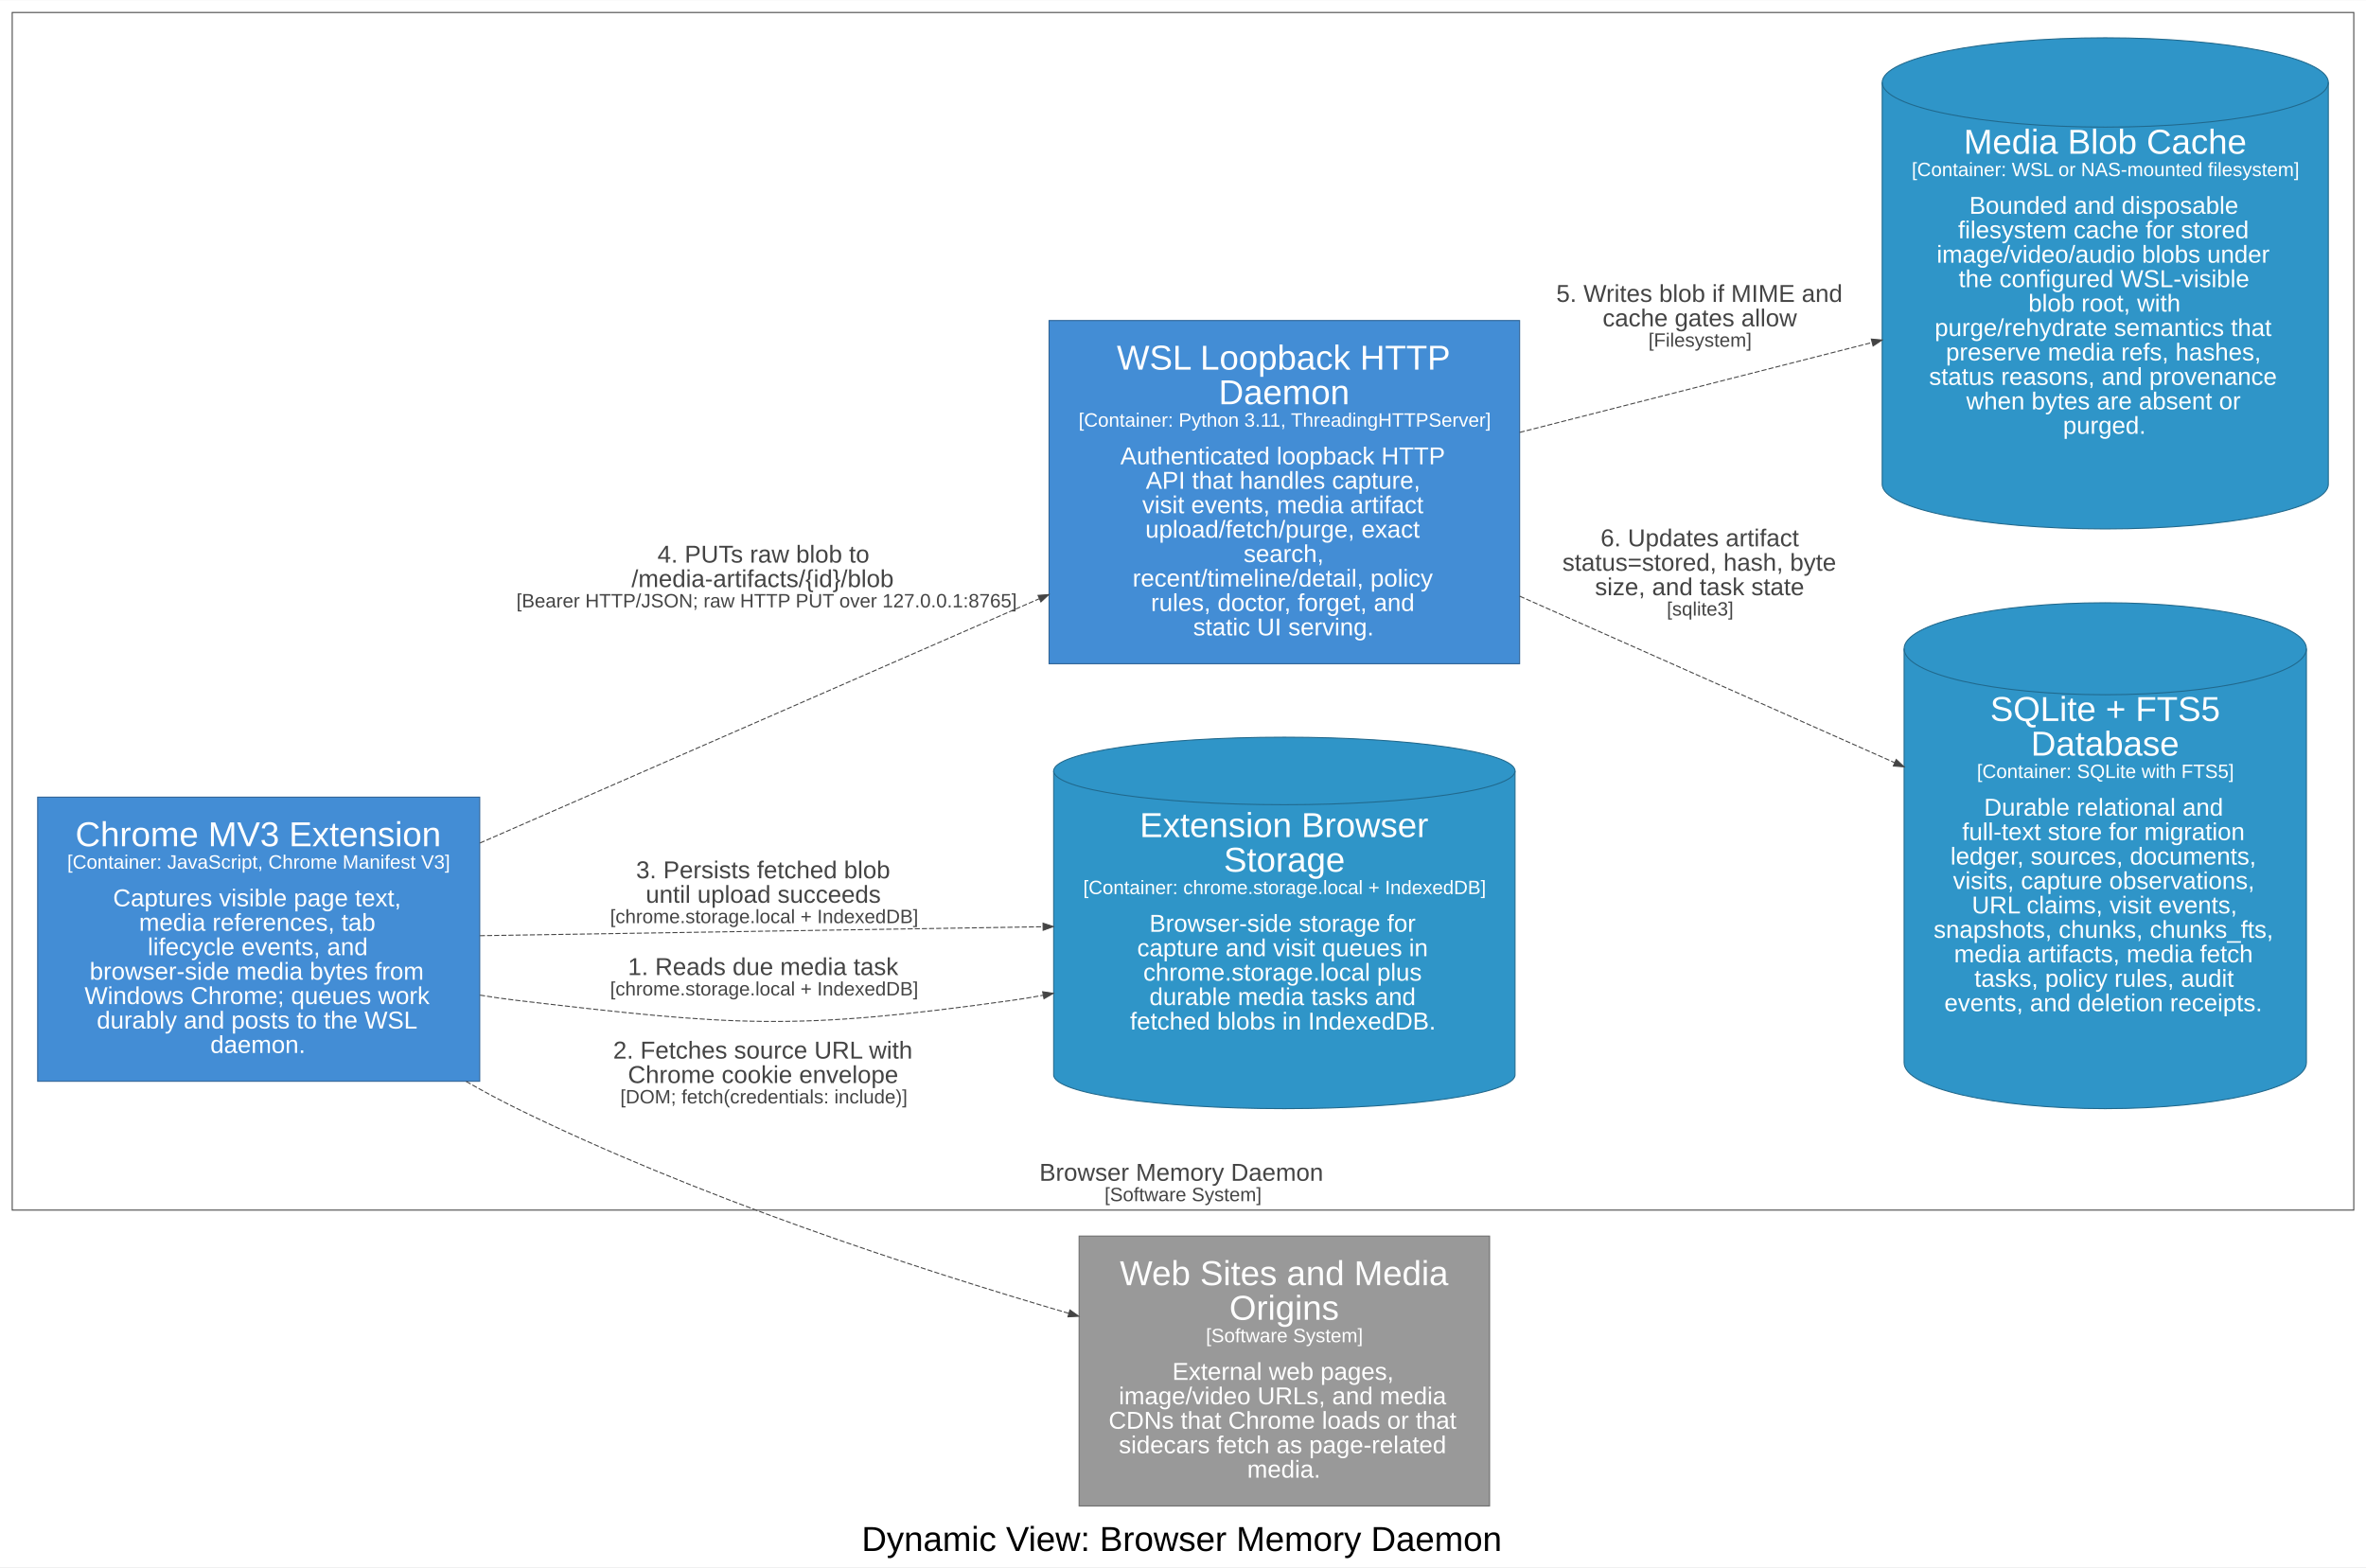
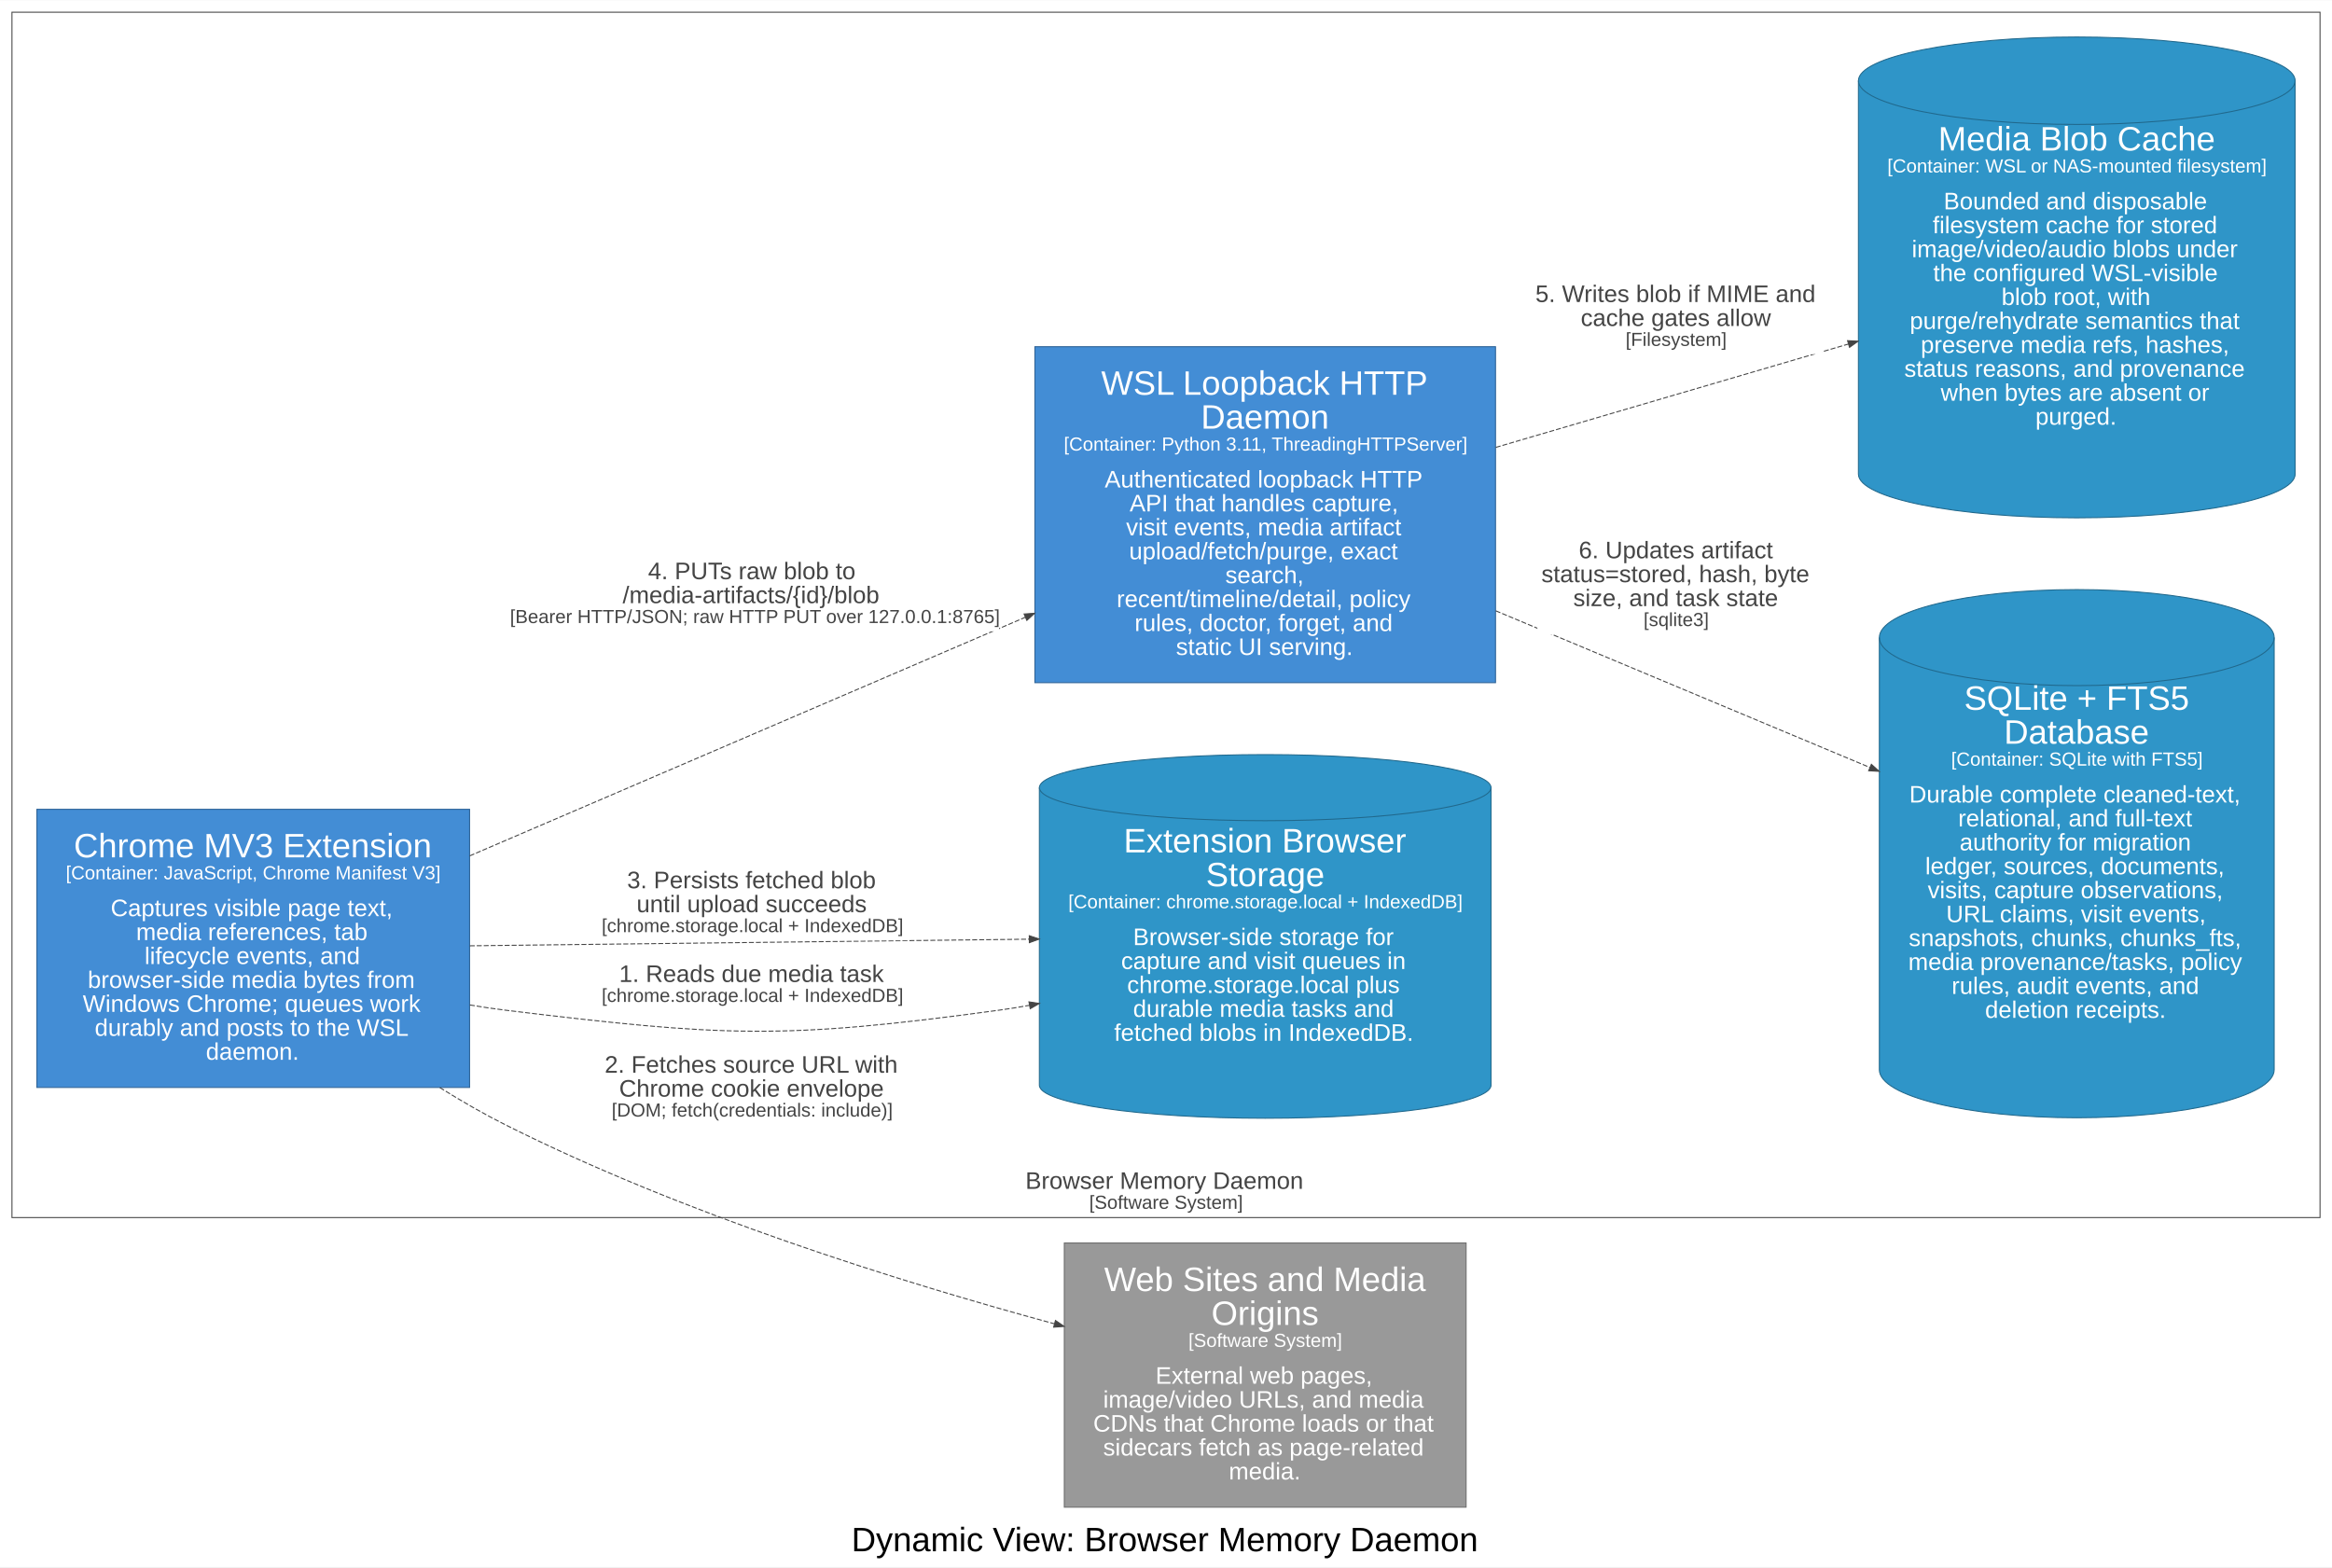
- <svg xmlns="http://www.w3.org/2000/svg" width="2323pt" height="1539pt" viewBox="0.00 0.00 2323.00 1538.50">
-   <g id="graph0" class="graph" transform="scale(1 1) rotate(0) translate(4 1534.5)">
-     <polygon fill="white" stroke="transparent" points="-4,4 -4,-1534.5 2319,-1534.5 2319,4 -4,4" />
-     <text text-anchor="start" x="842" y="-11.8" font-family="Arial" font-size="34.00">Dynamic View: Browser Memory Daemon</text>
+ <svg xmlns="http://www.w3.org/2000/svg" width="2339pt" height="1572pt" viewBox="0.00 0.00 2339.00 1571.50">
+   <g id="graph0" class="graph" transform="scale(1 1) rotate(0) translate(4 1567.5)">
+     <polygon fill="white" stroke="transparent" points="-4,4 -4,-1567.5 2335,-1567.5 2335,4 -4,4" />
+     <text text-anchor="start" x="850" y="-11.8" font-family="Arial" font-size="34.00">Dynamic View: Browser Memory Daemon</text>
    <g id="clust1" class="cluster">
-       <polygon fill="none" stroke="#444444" points="8,-346.5 8,-1522.5 2307,-1522.5 2307,-346.5 8,-346.5" />
-       <text text-anchor="start" x="1016.5" y="-375.3" font-family="Arial" font-size="24.00" fill="#444444">Browser Memory Daemon</text>
-       <text text-anchor="start" x="1080.5" y="-355.3" font-family="Arial" font-size="19.00" fill="#444444">[Software System]</text>
+       <polygon fill="none" stroke="#444444" points="8,-346.5 8,-1555.5 2323,-1555.5 2323,-346.5 8,-346.5" />
+       <text text-anchor="start" x="1024.5" y="-375.3" font-family="Arial" font-size="24.00" fill="#444444">Browser Memory Daemon</text>
+       <text text-anchor="start" x="1088.5" y="-355.3" font-family="Arial" font-size="19.00" fill="#444444">[Software System]</text>
    </g>
    <g id="13" class="node">
-       <path fill="#2f95c8" stroke="#20688c" d="M1483.5,-777.72C1483.5,-796.01 1381.98,-810.88 1257,-810.88 1132.02,-810.88 1030.5,-796.01 1030.5,-777.72 1030.5,-777.72 1030.5,-479.28 1030.5,-479.28 1030.5,-460.99 1132.02,-446.12 1257,-446.12 1381.98,-446.12 1483.5,-460.99 1483.5,-479.28 1483.5,-479.28 1483.5,-777.72 1483.5,-777.72" />
-       <path fill="none" stroke="#20688c" d="M1483.5,-777.72C1483.5,-759.42 1381.98,-744.56 1257,-744.56 1132.02,-744.56 1030.5,-759.42 1030.5,-777.72" />
-       <text text-anchor="start" x="1115" y="-712.8" font-family="Arial" font-size="34.00" fill="#ffffff">Extension Browser</text>
-       <text text-anchor="start" x="1197.5" y="-678.8" font-family="Arial" font-size="34.00" fill="#ffffff">Storage</text>
-       <text text-anchor="start" x="1059.5" y="-656.8" font-family="Arial" font-size="19.00" fill="#ffffff">[Container: chrome.storage.local + IndexedDB]</text>
-       <text text-anchor="start" x="1124.5" y="-619.8" font-family="Arial" font-size="24.00" fill="#ffffff">Browser-side storage for</text>
-       <text text-anchor="start" x="1112.5" y="-595.8" font-family="Arial" font-size="24.00" fill="#ffffff">capture and visit queues in</text>
-       <text text-anchor="start" x="1118.5" y="-571.8" font-family="Arial" font-size="24.00" fill="#ffffff">chrome.storage.local plus</text>
-       <text text-anchor="start" x="1124.5" y="-547.8" font-family="Arial" font-size="24.00" fill="#ffffff">durable media tasks and</text>
-       <text text-anchor="start" x="1105.5" y="-523.8" font-family="Arial" font-size="24.00" fill="#ffffff">fetched blobs in IndexedDB.</text>
+       <path fill="#2f95c8" stroke="#20688c" d="M1491.5,-777.72C1491.5,-796.01 1389.98,-810.88 1265,-810.88 1140.02,-810.88 1038.5,-796.01 1038.5,-777.72 1038.5,-777.72 1038.5,-479.28 1038.5,-479.28 1038.5,-460.99 1140.02,-446.12 1265,-446.12 1389.98,-446.12 1491.5,-460.99 1491.5,-479.28 1491.5,-479.28 1491.5,-777.72 1491.5,-777.72" />
+       <path fill="none" stroke="#20688c" d="M1491.5,-777.72C1491.5,-759.42 1389.98,-744.56 1265,-744.56 1140.02,-744.56 1038.5,-759.42 1038.5,-777.72" />
+       <text text-anchor="start" x="1123" y="-712.8" font-family="Arial" font-size="34.00" fill="#ffffff">Extension Browser</text>
+       <text text-anchor="start" x="1205.5" y="-678.8" font-family="Arial" font-size="34.00" fill="#ffffff">Storage</text>
+       <text text-anchor="start" x="1067.5" y="-656.8" font-family="Arial" font-size="19.00" fill="#ffffff">[Container: chrome.storage.local + IndexedDB]</text>
+       <text text-anchor="start" x="1132.5" y="-619.8" font-family="Arial" font-size="24.00" fill="#ffffff">Browser-side storage for</text>
+       <text text-anchor="start" x="1120.5" y="-595.8" font-family="Arial" font-size="24.00" fill="#ffffff">capture and visit queues in</text>
+       <text text-anchor="start" x="1126.5" y="-571.8" font-family="Arial" font-size="24.00" fill="#ffffff">chrome.storage.local plus</text>
+       <text text-anchor="start" x="1132.5" y="-547.8" font-family="Arial" font-size="24.00" fill="#ffffff">durable media tasks and</text>
+       <text text-anchor="start" x="1113.5" y="-523.8" font-family="Arial" font-size="24.00" fill="#ffffff">fetched blobs in IndexedDB.</text>
    </g>
    <g id="14" class="node">
-       <polygon fill="#438dd5" stroke="#2e6295" points="1488,-1220 1026,-1220 1026,-883 1488,-883 1488,-1220" />
-       <text text-anchor="start" x="1092.5" y="-1171.8" font-family="Arial" font-size="34.00" fill="#ffffff">WSL Loopback HTTP</text>
-       <text text-anchor="start" x="1192.5" y="-1137.8" font-family="Arial" font-size="34.00" fill="#ffffff">Daemon</text>
-       <text text-anchor="start" x="1055" y="-1115.8" font-family="Arial" font-size="19.00" fill="#ffffff">[Container: Python 3.11, ThreadingHTTPServer]</text>
-       <text text-anchor="start" x="1096" y="-1078.8" font-family="Arial" font-size="24.00" fill="#ffffff">Authenticated loopback HTTP</text>
-       <text text-anchor="start" x="1121" y="-1054.8" font-family="Arial" font-size="24.00" fill="#ffffff">API that handles capture,</text>
-       <text text-anchor="start" x="1117.5" y="-1030.8" font-family="Arial" font-size="24.00" fill="#ffffff">visit events, media artifact</text>
-       <text text-anchor="start" x="1120.5" y="-1006.8" font-family="Arial" font-size="24.00" fill="#ffffff">upload/fetch/purge, exact</text>
-       <text text-anchor="start" x="1217" y="-982.8" font-family="Arial" font-size="24.00" fill="#ffffff">search,</text>
-       <text text-anchor="start" x="1108" y="-958.8" font-family="Arial" font-size="24.00" fill="#ffffff">recent/timeline/detail, policy</text>
-       <text text-anchor="start" x="1126" y="-934.8" font-family="Arial" font-size="24.00" fill="#ffffff">rules, doctor, forget, and</text>
-       <text text-anchor="start" x="1167.5" y="-910.8" font-family="Arial" font-size="24.00" fill="#ffffff">static UI serving.</text>
+       <polygon fill="#438dd5" stroke="#2e6295" points="1496,-1220 1034,-1220 1034,-883 1496,-883 1496,-1220" />
+       <text text-anchor="start" x="1100.5" y="-1171.8" font-family="Arial" font-size="34.00" fill="#ffffff">WSL Loopback HTTP</text>
+       <text text-anchor="start" x="1200.5" y="-1137.8" font-family="Arial" font-size="34.00" fill="#ffffff">Daemon</text>
+       <text text-anchor="start" x="1063" y="-1115.8" font-family="Arial" font-size="19.00" fill="#ffffff">[Container: Python 3.11, ThreadingHTTPServer]</text>
+       <text text-anchor="start" x="1104" y="-1078.8" font-family="Arial" font-size="24.00" fill="#ffffff">Authenticated loopback HTTP</text>
+       <text text-anchor="start" x="1129" y="-1054.8" font-family="Arial" font-size="24.00" fill="#ffffff">API that handles capture,</text>
+       <text text-anchor="start" x="1125.5" y="-1030.8" font-family="Arial" font-size="24.00" fill="#ffffff">visit events, media artifact</text>
+       <text text-anchor="start" x="1128.5" y="-1006.8" font-family="Arial" font-size="24.00" fill="#ffffff">upload/fetch/purge, exact</text>
+       <text text-anchor="start" x="1225" y="-982.8" font-family="Arial" font-size="24.00" fill="#ffffff">search,</text>
+       <text text-anchor="start" x="1116" y="-958.8" font-family="Arial" font-size="24.00" fill="#ffffff">recent/timeline/detail, policy</text>
+       <text text-anchor="start" x="1134" y="-934.8" font-family="Arial" font-size="24.00" fill="#ffffff">rules, doctor, forget, and</text>
+       <text text-anchor="start" x="1175.5" y="-910.8" font-family="Arial" font-size="24.00" fill="#ffffff">static UI serving.</text>
    </g>
-     <g id="28" class="node">
-       <path fill="#2f95c8" stroke="#20688c" d="M2260.5,-897.72C2260.5,-922.63 2171.98,-942.88 2063,-942.88 1954.02,-942.88 1865.5,-922.63 1865.5,-897.72 1865.5,-897.72 1865.5,-491.28 1865.5,-491.28 1865.5,-466.37 1954.02,-446.12 2063,-446.12 2171.98,-446.12 2260.5,-466.37 2260.5,-491.28 2260.5,-491.28 2260.5,-897.72 2260.5,-897.72" />
-       <path fill="none" stroke="#20688c" d="M2260.5,-897.72C2260.5,-872.8 2171.98,-852.56 2063,-852.56 1954.02,-852.56 1865.5,-872.8 1865.5,-897.72" />
-       <text text-anchor="start" x="1950" y="-826.8" font-family="Arial" font-size="34.00" fill="#ffffff">SQLite + FTS5</text>
-       <text text-anchor="start" x="1990" y="-792.8" font-family="Arial" font-size="34.00" fill="#ffffff">Database</text>
-       <text text-anchor="start" x="1937" y="-770.8" font-family="Arial" font-size="19.00" fill="#ffffff">[Container: SQLite with FTS5]</text>
-       <text text-anchor="start" x="1944" y="-733.8" font-family="Arial" font-size="24.00" fill="#ffffff">Durable relational and</text>
-       <text text-anchor="start" x="1922.5" y="-709.8" font-family="Arial" font-size="24.00" fill="#ffffff">full-text store for migration</text>
-       <text text-anchor="start" x="1911" y="-685.8" font-family="Arial" font-size="24.00" fill="#ffffff">ledger, sources, documents,</text>
-       <text text-anchor="start" x="1913.5" y="-661.8" font-family="Arial" font-size="24.00" fill="#ffffff">visits, capture observations,</text>
-       <text text-anchor="start" x="1932" y="-637.8" font-family="Arial" font-size="24.00" fill="#ffffff">URL claims, visit events,</text>
-       <text text-anchor="start" x="1894.5" y="-613.8" font-family="Arial" font-size="24.00" fill="#ffffff">snapshots, chunks, chunks_fts,</text>
-       <text text-anchor="start" x="1914.5" y="-589.8" font-family="Arial" font-size="24.00" fill="#ffffff">media artifacts, media fetch</text>
-       <text text-anchor="start" x="1934.5" y="-565.8" font-family="Arial" font-size="24.00" fill="#ffffff">tasks, policy rules, audit</text>
-       <text text-anchor="start" x="1905" y="-541.8" font-family="Arial" font-size="24.00" fill="#ffffff">events, and deletion receipts.</text>
+     <g id="29" class="node">
+       <path fill="#2f95c8" stroke="#20688c" d="M2277,-928.22C2277,-954.79 2188.25,-976.38 2079,-976.38 1969.75,-976.38 1881,-954.79 1881,-928.22 1881,-928.22 1881,-494.78 1881,-494.78 1881,-468.21 1969.75,-446.62 2079,-446.62 2188.25,-446.62 2277,-468.21 2277,-494.78 2277,-494.78 2277,-928.22 2277,-928.22" />
+       <path fill="none" stroke="#20688c" d="M2277,-928.22C2277,-901.64 2188.25,-880.06 2079,-880.06 1969.75,-880.06 1881,-901.64 1881,-928.22" />
+       <text text-anchor="start" x="1966" y="-855.8" font-family="Arial" font-size="34.00" fill="#ffffff">SQLite + FTS5</text>
+       <text text-anchor="start" x="2006" y="-821.8" font-family="Arial" font-size="34.00" fill="#ffffff">Database</text>
+       <text text-anchor="start" x="1953" y="-799.8" font-family="Arial" font-size="19.00" fill="#ffffff">[Container: SQLite with FTS5]</text>
+       <text text-anchor="start" x="1911" y="-762.8" font-family="Arial" font-size="24.00" fill="#ffffff">Durable complete cleaned-text,</text>
+       <text text-anchor="start" x="1960" y="-738.8" font-family="Arial" font-size="24.00" fill="#ffffff">relational, and full-text</text>
+       <text text-anchor="start" x="1961.5" y="-714.8" font-family="Arial" font-size="24.00" fill="#ffffff">authority for migration</text>
+       <text text-anchor="start" x="1927" y="-690.8" font-family="Arial" font-size="24.00" fill="#ffffff">ledger, sources, documents,</text>
+       <text text-anchor="start" x="1929.5" y="-666.8" font-family="Arial" font-size="24.00" fill="#ffffff">visits, capture observations,</text>
+       <text text-anchor="start" x="1948" y="-642.8" font-family="Arial" font-size="24.00" fill="#ffffff">URL claims, visit events,</text>
+       <text text-anchor="start" x="1910.5" y="-618.8" font-family="Arial" font-size="24.00" fill="#ffffff">snapshots, chunks, chunks_fts,</text>
+       <text text-anchor="start" x="1910" y="-594.8" font-family="Arial" font-size="24.00" fill="#ffffff">media provenance/tasks, policy</text>
+       <text text-anchor="start" x="1953.5" y="-570.8" font-family="Arial" font-size="24.00" fill="#ffffff">rules, audit events, and</text>
+       <text text-anchor="start" x="1987" y="-546.8" font-family="Arial" font-size="24.00" fill="#ffffff">deletion receipts.</text>
    </g>
-     <g id="44" class="edge">
-       <path fill="none" stroke="#444444" stroke-dasharray="5,2" d="M1488.13,-949.32C1604.13,-897.81 1743.65,-835.86 1856.08,-785.94" />
-       <polygon fill="#444444" stroke="#444444" points="1857.77,-789.01 1865.49,-781.76 1854.93,-782.61 1857.77,-789.01" />
-       <text text-anchor="start" x="1567.5" y="-998.3" font-family="Arial" font-size="24.00" fill="#444444">6. Updates artifact</text>
-       <text text-anchor="start" x="1530" y="-974.3" font-family="Arial" font-size="24.00" fill="#444444">status=stored, hash, byte</text>
-       <text text-anchor="start" x="1562" y="-950.3" font-family="Arial" font-size="24.00" fill="#444444">size, and task state</text>
-       <text text-anchor="start" x="1632.5" y="-930.3" font-family="Arial" font-size="19.00" fill="#444444">[sqlite3]</text>
+     <g id="45" class="edge">
+       <path fill="none" stroke="#444444" stroke-dasharray="5,2" d="M1496.24,-955.09C1614.37,-905.63 1757.1,-845.87 1871.62,-797.92" />
+       <polygon fill="#444444" stroke="#444444" points="1872.99,-801.14 1880.86,-794.05 1870.28,-794.68 1872.99,-801.14" />
+       <polygon fill="white" stroke="transparent" points="1538,-931.5 1538,-1030.5 1818,-1030.5 1818,-931.5 1538,-931.5" />
+       <text text-anchor="start" x="1579.5" y="-1007.8" font-family="Arial" font-size="24.00" fill="#444444">6. Updates artifact</text>
+       <text text-anchor="start" x="1542" y="-983.8" font-family="Arial" font-size="24.00" fill="#444444">status=stored, hash, byte</text>
+       <text text-anchor="start" x="1574" y="-959.8" font-family="Arial" font-size="24.00" fill="#444444">size, and task state</text>
+       <text text-anchor="start" x="1644.5" y="-939.8" font-family="Arial" font-size="19.00" fill="#444444">[sqlite3]</text>
    </g>
-     <g id="30" class="node">
-       <path fill="#2f95c8" stroke="#20688c" d="M2282,-1453.78C2282,-1477.97 2183.84,-1497.63 2063,-1497.63 1942.16,-1497.63 1844,-1477.97 1844,-1453.78 1844,-1453.78 1844,-1059.22 1844,-1059.22 1844,-1035.03 1942.16,-1015.37 2063,-1015.37 2183.84,-1015.37 2282,-1035.03 2282,-1059.22 2282,-1059.22 2282,-1453.78 2282,-1453.78" />
-       <path fill="none" stroke="#20688c" d="M2282,-1453.78C2282,-1429.59 2183.84,-1409.94 2063,-1409.94 1942.16,-1409.94 1844,-1429.59 1844,-1453.78" />
-       <text text-anchor="start" x="1924" y="-1383.8" font-family="Arial" font-size="34.00" fill="#ffffff">Media Blob Cache</text>
-       <text text-anchor="start" x="1873" y="-1361.8" font-family="Arial" font-size="19.00" fill="#ffffff">[Container: WSL or NAS-mounted filesystem]</text>
-       <text text-anchor="start" x="1929.5" y="-1324.8" font-family="Arial" font-size="24.00" fill="#ffffff">Bounded and disposable</text>
-       <text text-anchor="start" x="1918.5" y="-1300.8" font-family="Arial" font-size="24.00" fill="#ffffff">filesystem cache for stored</text>
-       <text text-anchor="start" x="1897.5" y="-1276.8" font-family="Arial" font-size="24.00" fill="#ffffff">image/video/audio blobs under</text>
-       <text text-anchor="start" x="1919" y="-1252.8" font-family="Arial" font-size="24.00" fill="#ffffff">the configured WSL-visible</text>
-       <text text-anchor="start" x="1987.5" y="-1228.8" font-family="Arial" font-size="24.00" fill="#ffffff">blob root, with</text>
-       <text text-anchor="start" x="1895.5" y="-1204.8" font-family="Arial" font-size="24.00" fill="#ffffff">purge/rehydrate semantics that</text>
-       <text text-anchor="start" x="1906.5" y="-1180.8" font-family="Arial" font-size="24.00" fill="#ffffff">preserve media refs, hashes,</text>
-       <text text-anchor="start" x="1890" y="-1156.8" font-family="Arial" font-size="24.00" fill="#ffffff">status reasons, and provenance</text>
-       <text text-anchor="start" x="1926.5" y="-1132.8" font-family="Arial" font-size="24.00" fill="#ffffff">when bytes are absent or</text>
-       <text text-anchor="start" x="2021.5" y="-1108.8" font-family="Arial" font-size="24.00" fill="#ffffff">purged.</text>
+     <g id="31" class="node">
+       <path fill="#2f95c8" stroke="#20688c" d="M2298,-1486.78C2298,-1510.97 2199.84,-1530.63 2079,-1530.63 1958.16,-1530.63 1860,-1510.97 1860,-1486.78 1860,-1486.78 1860,-1092.22 1860,-1092.22 1860,-1068.03 1958.16,-1048.37 2079,-1048.37 2199.84,-1048.37 2298,-1068.03 2298,-1092.22 2298,-1092.22 2298,-1486.78 2298,-1486.78" />
+       <path fill="none" stroke="#20688c" d="M2298,-1486.78C2298,-1462.59 2199.84,-1442.94 2079,-1442.94 1958.16,-1442.94 1860,-1462.59 1860,-1486.78" />
+       <text text-anchor="start" x="1940" y="-1416.8" font-family="Arial" font-size="34.00" fill="#ffffff">Media Blob Cache</text>
+       <text text-anchor="start" x="1889" y="-1394.8" font-family="Arial" font-size="19.00" fill="#ffffff">[Container: WSL or NAS-mounted filesystem]</text>
+       <text text-anchor="start" x="1945.5" y="-1357.8" font-family="Arial" font-size="24.00" fill="#ffffff">Bounded and disposable</text>
+       <text text-anchor="start" x="1934.5" y="-1333.8" font-family="Arial" font-size="24.00" fill="#ffffff">filesystem cache for stored</text>
+       <text text-anchor="start" x="1913.5" y="-1309.8" font-family="Arial" font-size="24.00" fill="#ffffff">image/video/audio blobs under</text>
+       <text text-anchor="start" x="1935" y="-1285.8" font-family="Arial" font-size="24.00" fill="#ffffff">the configured WSL-visible</text>
+       <text text-anchor="start" x="2003.5" y="-1261.8" font-family="Arial" font-size="24.00" fill="#ffffff">blob root, with</text>
+       <text text-anchor="start" x="1911.5" y="-1237.8" font-family="Arial" font-size="24.00" fill="#ffffff">purge/rehydrate semantics that</text>
+       <text text-anchor="start" x="1922.5" y="-1213.8" font-family="Arial" font-size="24.00" fill="#ffffff">preserve media refs, hashes,</text>
+       <text text-anchor="start" x="1906" y="-1189.8" font-family="Arial" font-size="24.00" fill="#ffffff">status reasons, and provenance</text>
+       <text text-anchor="start" x="1942.5" y="-1165.8" font-family="Arial" font-size="24.00" fill="#ffffff">when bytes are absent or</text>
+       <text text-anchor="start" x="2037.5" y="-1141.8" font-family="Arial" font-size="24.00" fill="#ffffff">purged.</text>
    </g>
-     <g id="46" class="edge">
-       <path fill="none" stroke="#444444" stroke-dasharray="5,2" d="M1488.13,-1110.18C1596.69,-1137.86 1725.85,-1170.79 1834.12,-1198.4" />
-       <polygon fill="#444444" stroke="#444444" points="1833.31,-1201.8 1843.87,-1200.88 1835.04,-1195.02 1833.31,-1201.8" />
-       <text text-anchor="start" x="1524" y="-1238.3" font-family="Arial" font-size="24.00" fill="#444444">5. Writes blob if MIME and</text>
-       <text text-anchor="start" x="1569.5" y="-1214.3" font-family="Arial" font-size="24.00" fill="#444444">cache gates allow</text>
-       <text text-anchor="start" x="1614.5" y="-1194.3" font-family="Arial" font-size="19.00" fill="#444444">[Filesystem]</text>
+     <g id="47" class="edge">
+       <path fill="none" stroke="#444444" stroke-dasharray="5,2" d="M1496.24,-1118.99C1607.07,-1151.47 1739.56,-1190.3 1850.08,-1222.7" />
+       <polygon fill="#444444" stroke="#444444" points="1849.11,-1226.06 1859.69,-1225.51 1851.08,-1219.34 1849.11,-1226.06" />
+       <polygon fill="white" stroke="transparent" points="1532,-1212.5 1532,-1287.5 1824,-1287.5 1824,-1212.5 1532,-1212.5" />
+       <text text-anchor="start" x="1536" y="-1264.8" font-family="Arial" font-size="24.00" fill="#444444">5. Writes blob if MIME and</text>
+       <text text-anchor="start" x="1581.5" y="-1240.8" font-family="Arial" font-size="24.00" fill="#444444">cache gates allow</text>
+       <text text-anchor="start" x="1626.5" y="-1220.8" font-family="Arial" font-size="19.00" fill="#444444">[Filesystem]</text>
    </g>
    <g id="5" class="node">
-       <polygon fill="#438dd5" stroke="#2e6295" points="467,-752 33,-752 33,-473 467,-473 467,-752" />
-       <text text-anchor="start" x="70" y="-703.8" font-family="Arial" font-size="34.00" fill="#ffffff">Chrome MV3 Extension</text>
-       <text text-anchor="start" x="62" y="-681.8" font-family="Arial" font-size="19.00" fill="#ffffff">[Container: JavaScript, Chrome Manifest V3]</text>
-       <text text-anchor="start" x="107" y="-644.8" font-family="Arial" font-size="24.00" fill="#ffffff">Captures visible page text,</text>
-       <text text-anchor="start" x="132.5" y="-620.8" font-family="Arial" font-size="24.00" fill="#ffffff">media references, tab</text>
-       <text text-anchor="start" x="141" y="-596.8" font-family="Arial" font-size="24.00" fill="#ffffff">lifecycle events, and</text>
-       <text text-anchor="start" x="84" y="-572.8" font-family="Arial" font-size="24.00" fill="#ffffff">browser-side media bytes from</text>
-       <text text-anchor="start" x="79" y="-548.8" font-family="Arial" font-size="24.00" fill="#ffffff">Windows Chrome; queues work</text>
-       <text text-anchor="start" x="91" y="-524.8" font-family="Arial" font-size="24.00" fill="#ffffff">durably and posts to the WSL</text>
-       <text text-anchor="start" x="202.5" y="-500.8" font-family="Arial" font-size="24.00" fill="#ffffff">daemon.</text>
+       <polygon fill="#438dd5" stroke="#2e6295" points="467,-756 33,-756 33,-477 467,-477 467,-756" />
+       <text text-anchor="start" x="70" y="-707.8" font-family="Arial" font-size="34.00" fill="#ffffff">Chrome MV3 Extension</text>
+       <text text-anchor="start" x="62" y="-685.8" font-family="Arial" font-size="19.00" fill="#ffffff">[Container: JavaScript, Chrome Manifest V3]</text>
+       <text text-anchor="start" x="107" y="-648.8" font-family="Arial" font-size="24.00" fill="#ffffff">Captures visible page text,</text>
+       <text text-anchor="start" x="132.5" y="-624.8" font-family="Arial" font-size="24.00" fill="#ffffff">media references, tab</text>
+       <text text-anchor="start" x="141" y="-600.8" font-family="Arial" font-size="24.00" fill="#ffffff">lifecycle events, and</text>
+       <text text-anchor="start" x="84" y="-576.8" font-family="Arial" font-size="24.00" fill="#ffffff">browser-side media bytes from</text>
+       <text text-anchor="start" x="79" y="-552.8" font-family="Arial" font-size="24.00" fill="#ffffff">Windows Chrome; queues work</text>
+       <text text-anchor="start" x="91" y="-528.8" font-family="Arial" font-size="24.00" fill="#ffffff">durably and posts to the WSL</text>
+       <text text-anchor="start" x="202.5" y="-504.8" font-family="Arial" font-size="24.00" fill="#ffffff">daemon.</text>
+     </g>
+     <g id="39" class="edge">
+       <path fill="none" stroke="#444444" stroke-dasharray="5,2" d="M467.22,-559.76C479.28,-557.71 491.26,-555.92 503,-554.5 721.4,-528.03 780.02,-524.74 998,-554.5 1008.08,-555.88 1018.31,-557.53 1028.61,-559.41" />
+       <polygon fill="#444444" stroke="#444444" points="1028.02,-562.86 1038.5,-561.28 1029.32,-555.98 1028.02,-562.86" />
+       <polygon fill="white" stroke="transparent" points="595,-554.5 595,-605.5 906,-605.5 906,-554.5 595,-554.5" />
+       <text text-anchor="start" x="617" y="-582.8" font-family="Arial" font-size="24.00" fill="#444444">1. Reads due media task</text>
+       <text text-anchor="start" x="599.5" y="-562.8" font-family="Arial" font-size="19.00" fill="#444444">[chrome.storage.local + IndexedDB]</text>
+     </g>
+     <g id="39" class="edge">
+       <path fill="none" stroke="#444444" stroke-dasharray="5,2" d="M467.17,-619.07C479.29,-619.22 491.3,-619.36 503,-619.5 678.97,-621.59 877.82,-623.94 1028.12,-625.72" />
+       <polygon fill="#444444" stroke="#444444" points="1028.36,-629.22 1038.4,-625.84 1028.44,-622.22 1028.36,-629.22" />
+       <polygon fill="white" stroke="transparent" points="595,-624.5 595,-699.5 906,-699.5 906,-624.5 595,-624.5" />
+       <text text-anchor="start" x="625" y="-676.8" font-family="Arial" font-size="24.00" fill="#444444">3. Persists fetched blob</text>
+       <text text-anchor="start" x="634.5" y="-652.8" font-family="Arial" font-size="24.00" fill="#444444">until upload succeeds</text>
+       <text text-anchor="start" x="599.5" y="-632.8" font-family="Arial" font-size="19.00" fill="#444444">[chrome.storage.local + IndexedDB]</text>
+     </g>
+     <g id="40" class="edge">
+       <path fill="none" stroke="#444444" stroke-dasharray="5,2" d="M467.07,-709.28C630.68,-779.54 855.36,-876.02 1024.46,-948.64" />
+       <polygon fill="#444444" stroke="#444444" points="1023.16,-951.89 1033.73,-952.62 1025.92,-945.46 1023.16,-951.89" />
+       <polygon fill="white" stroke="transparent" points="503,-934.5 503,-1009.5 998,-1009.5 998,-934.5 503,-934.5" />
+       <text text-anchor="start" x="646" y="-986.8" font-family="Arial" font-size="24.00" fill="#444444">4. PUTs raw blob to</text>
+       <text text-anchor="start" x="620.5" y="-962.8" font-family="Arial" font-size="24.00" fill="#444444">/media-artifacts/{id}/blob</text>
+       <text text-anchor="start" x="507.5" y="-942.8" font-family="Arial" font-size="19.00" fill="#444444">[Bearer HTTP/JSON; raw HTTP PUT over 127.0.0.1:8765]</text>
+     </g>
+     <g id="3" class="node">
+       <polygon fill="#999999" stroke="#6b6b6b" points="1466.5,-321 1063.5,-321 1063.5,-56 1466.5,-56 1466.5,-321" />
+       <text text-anchor="start" x="1103.5" y="-272.8" font-family="Arial" font-size="34.00" fill="#ffffff">Web Sites and Media</text>
+       <text text-anchor="start" x="1211" y="-238.8" font-family="Arial" font-size="34.00" fill="#ffffff">Origins</text>
+       <text text-anchor="start" x="1188" y="-216.8" font-family="Arial" font-size="19.00" fill="#ffffff">[Software System]</text>
+       <text text-anchor="start" x="1155" y="-179.8" font-family="Arial" font-size="24.00" fill="#ffffff">External web pages,</text>
+       <text text-anchor="start" x="1102.5" y="-155.8" font-family="Arial" font-size="24.00" fill="#ffffff">image/video URLs, and media</text>
+       <text text-anchor="start" x="1092.5" y="-131.8" font-family="Arial" font-size="24.00" fill="#ffffff">CDNs that Chrome loads or that</text>
+       <text text-anchor="start" x="1102.5" y="-107.8" font-family="Arial" font-size="24.00" fill="#ffffff">sidecars fetch as page-related</text>
+       <text text-anchor="start" x="1228.5" y="-83.8" font-family="Arial" font-size="24.00" fill="#ffffff">media.</text>
    </g>
    <g id="38" class="edge">
-       <path fill="none" stroke="#444444" stroke-dasharray="5,2" d="M467.26,-557.59C479.31,-555.6 491.28,-553.88 503,-552.5 717.97,-527.26 775.65,-522.48 990,-552.5 999.9,-553.89 1009.95,-555.55 1020.05,-557.44" />
-       <polygon fill="#444444" stroke="#444444" points="1019.69,-560.93 1030.18,-559.39 1021.02,-554.06 1019.69,-560.93" />
-       <text text-anchor="start" x="612.5" y="-577.3" font-family="Arial" font-size="24.00" fill="#444444">1. Reads due media task</text>
-       <text text-anchor="start" x="595" y="-557.3" font-family="Arial" font-size="19.00" fill="#444444">[chrome.storage.local + IndexedDB]</text>
-     </g>
-     <g id="38" class="edge">
-       <path fill="none" stroke="#444444" stroke-dasharray="5,2" d="M467.21,-615.94C629.89,-618.53 852.65,-622.08 1019.95,-624.74" />
-       <polygon fill="#444444" stroke="#444444" points="1020.08,-628.24 1030.14,-624.9 1020.19,-621.25 1020.08,-628.24" />
-       <text text-anchor="start" x="620.5" y="-672.3" font-family="Arial" font-size="24.00" fill="#444444">3. Persists fetched blob</text>
-       <text text-anchor="start" x="630" y="-648.3" font-family="Arial" font-size="24.00" fill="#444444">until upload succeeds</text>
-       <text text-anchor="start" x="595" y="-628.3" font-family="Arial" font-size="19.00" fill="#444444">[chrome.storage.local + IndexedDB]</text>
-     </g>
-     <g id="39" class="edge">
-       <path fill="none" stroke="#444444" stroke-dasharray="5,2" d="M467.21,-706.95C628.72,-777.5 849.44,-873.91 1016.33,-946.81" />
-       <polygon fill="#444444" stroke="#444444" points="1015.17,-950.12 1025.74,-950.92 1017.97,-943.71 1015.17,-950.12" />
-       <text text-anchor="start" x="641.5" y="-982.3" font-family="Arial" font-size="24.00" fill="#444444">4. PUTs raw blob to</text>
-       <text text-anchor="start" x="616" y="-958.3" font-family="Arial" font-size="24.00" fill="#444444">/media-artifacts/{id}/blob</text>
-       <text text-anchor="start" x="503" y="-938.3" font-family="Arial" font-size="19.00" fill="#444444">[Bearer HTTP/JSON; raw HTTP PUT over 127.0.0.1:8765]</text>
-     </g>
-     <g id="3" class="node">
-       <polygon fill="#999999" stroke="#6b6b6b" points="1458.5,-321 1055.5,-321 1055.5,-56 1458.5,-56 1458.5,-321" />
-       <text text-anchor="start" x="1095.5" y="-272.8" font-family="Arial" font-size="34.00" fill="#ffffff">Web Sites and Media</text>
-       <text text-anchor="start" x="1203" y="-238.8" font-family="Arial" font-size="34.00" fill="#ffffff">Origins</text>
-       <text text-anchor="start" x="1180" y="-216.8" font-family="Arial" font-size="19.00" fill="#ffffff">[Software System]</text>
-       <text text-anchor="start" x="1147" y="-179.8" font-family="Arial" font-size="24.00" fill="#ffffff">External web pages,</text>
-       <text text-anchor="start" x="1094.5" y="-155.8" font-family="Arial" font-size="24.00" fill="#ffffff">image/video URLs, and media</text>
-       <text text-anchor="start" x="1084.5" y="-131.8" font-family="Arial" font-size="24.00" fill="#ffffff">CDNs that Chrome loads or that</text>
-       <text text-anchor="start" x="1094.5" y="-107.8" font-family="Arial" font-size="24.00" fill="#ffffff">sidecars fetch as page-related</text>
-       <text text-anchor="start" x="1220.5" y="-83.8" font-family="Arial" font-size="24.00" fill="#ffffff">media.</text>
-     </g>
-     <g id="37" class="edge">
-       <path fill="none" stroke="#444444" stroke-dasharray="5,2" d="M453.71,-472.82C470.11,-463.42 486.66,-454.52 503,-446.5 679.03,-360.1 891.28,-290.21 1045.51,-245.07" />
-       <polygon fill="#444444" stroke="#444444" points="1046.5,-248.43 1055.12,-242.27 1044.54,-241.71 1046.5,-248.43" />
-       <text text-anchor="start" x="598" y="-495.3" font-family="Arial" font-size="24.00" fill="#444444">2. Fetches source URL with</text>
-       <text text-anchor="start" x="612.5" y="-471.3" font-family="Arial" font-size="24.00" fill="#444444">Chrome cookie envelope</text>
-       <text text-anchor="start" x="605" y="-451.3" font-family="Arial" font-size="19.00" fill="#444444">[DOM; fetch(credentials: include)]</text>
+       <path fill="none" stroke="#444444" stroke-dasharray="5,2" d="M437.15,-476.87C458.81,-463.32 481.02,-450.54 503,-439.5 680.63,-350.28 897.04,-282.46 1053.61,-239.95" />
+       <polygon fill="#444444" stroke="#444444" points="1054.62,-243.3 1063.36,-237.32 1052.8,-236.55 1054.62,-243.3" />
+       <polygon fill="white" stroke="transparent" points="598,-439.5 598,-514.5 903,-514.5 903,-439.5 598,-439.5" />
+       <text text-anchor="start" x="602.5" y="-491.8" font-family="Arial" font-size="24.00" fill="#444444">2. Fetches source URL with</text>
+       <text text-anchor="start" x="617" y="-467.8" font-family="Arial" font-size="24.00" fill="#444444">Chrome cookie envelope</text>
+       <text text-anchor="start" x="609.5" y="-447.8" font-family="Arial" font-size="19.00" fill="#444444">[DOM; fetch(credentials: include)]</text>
    </g>
  </g>
</svg>
